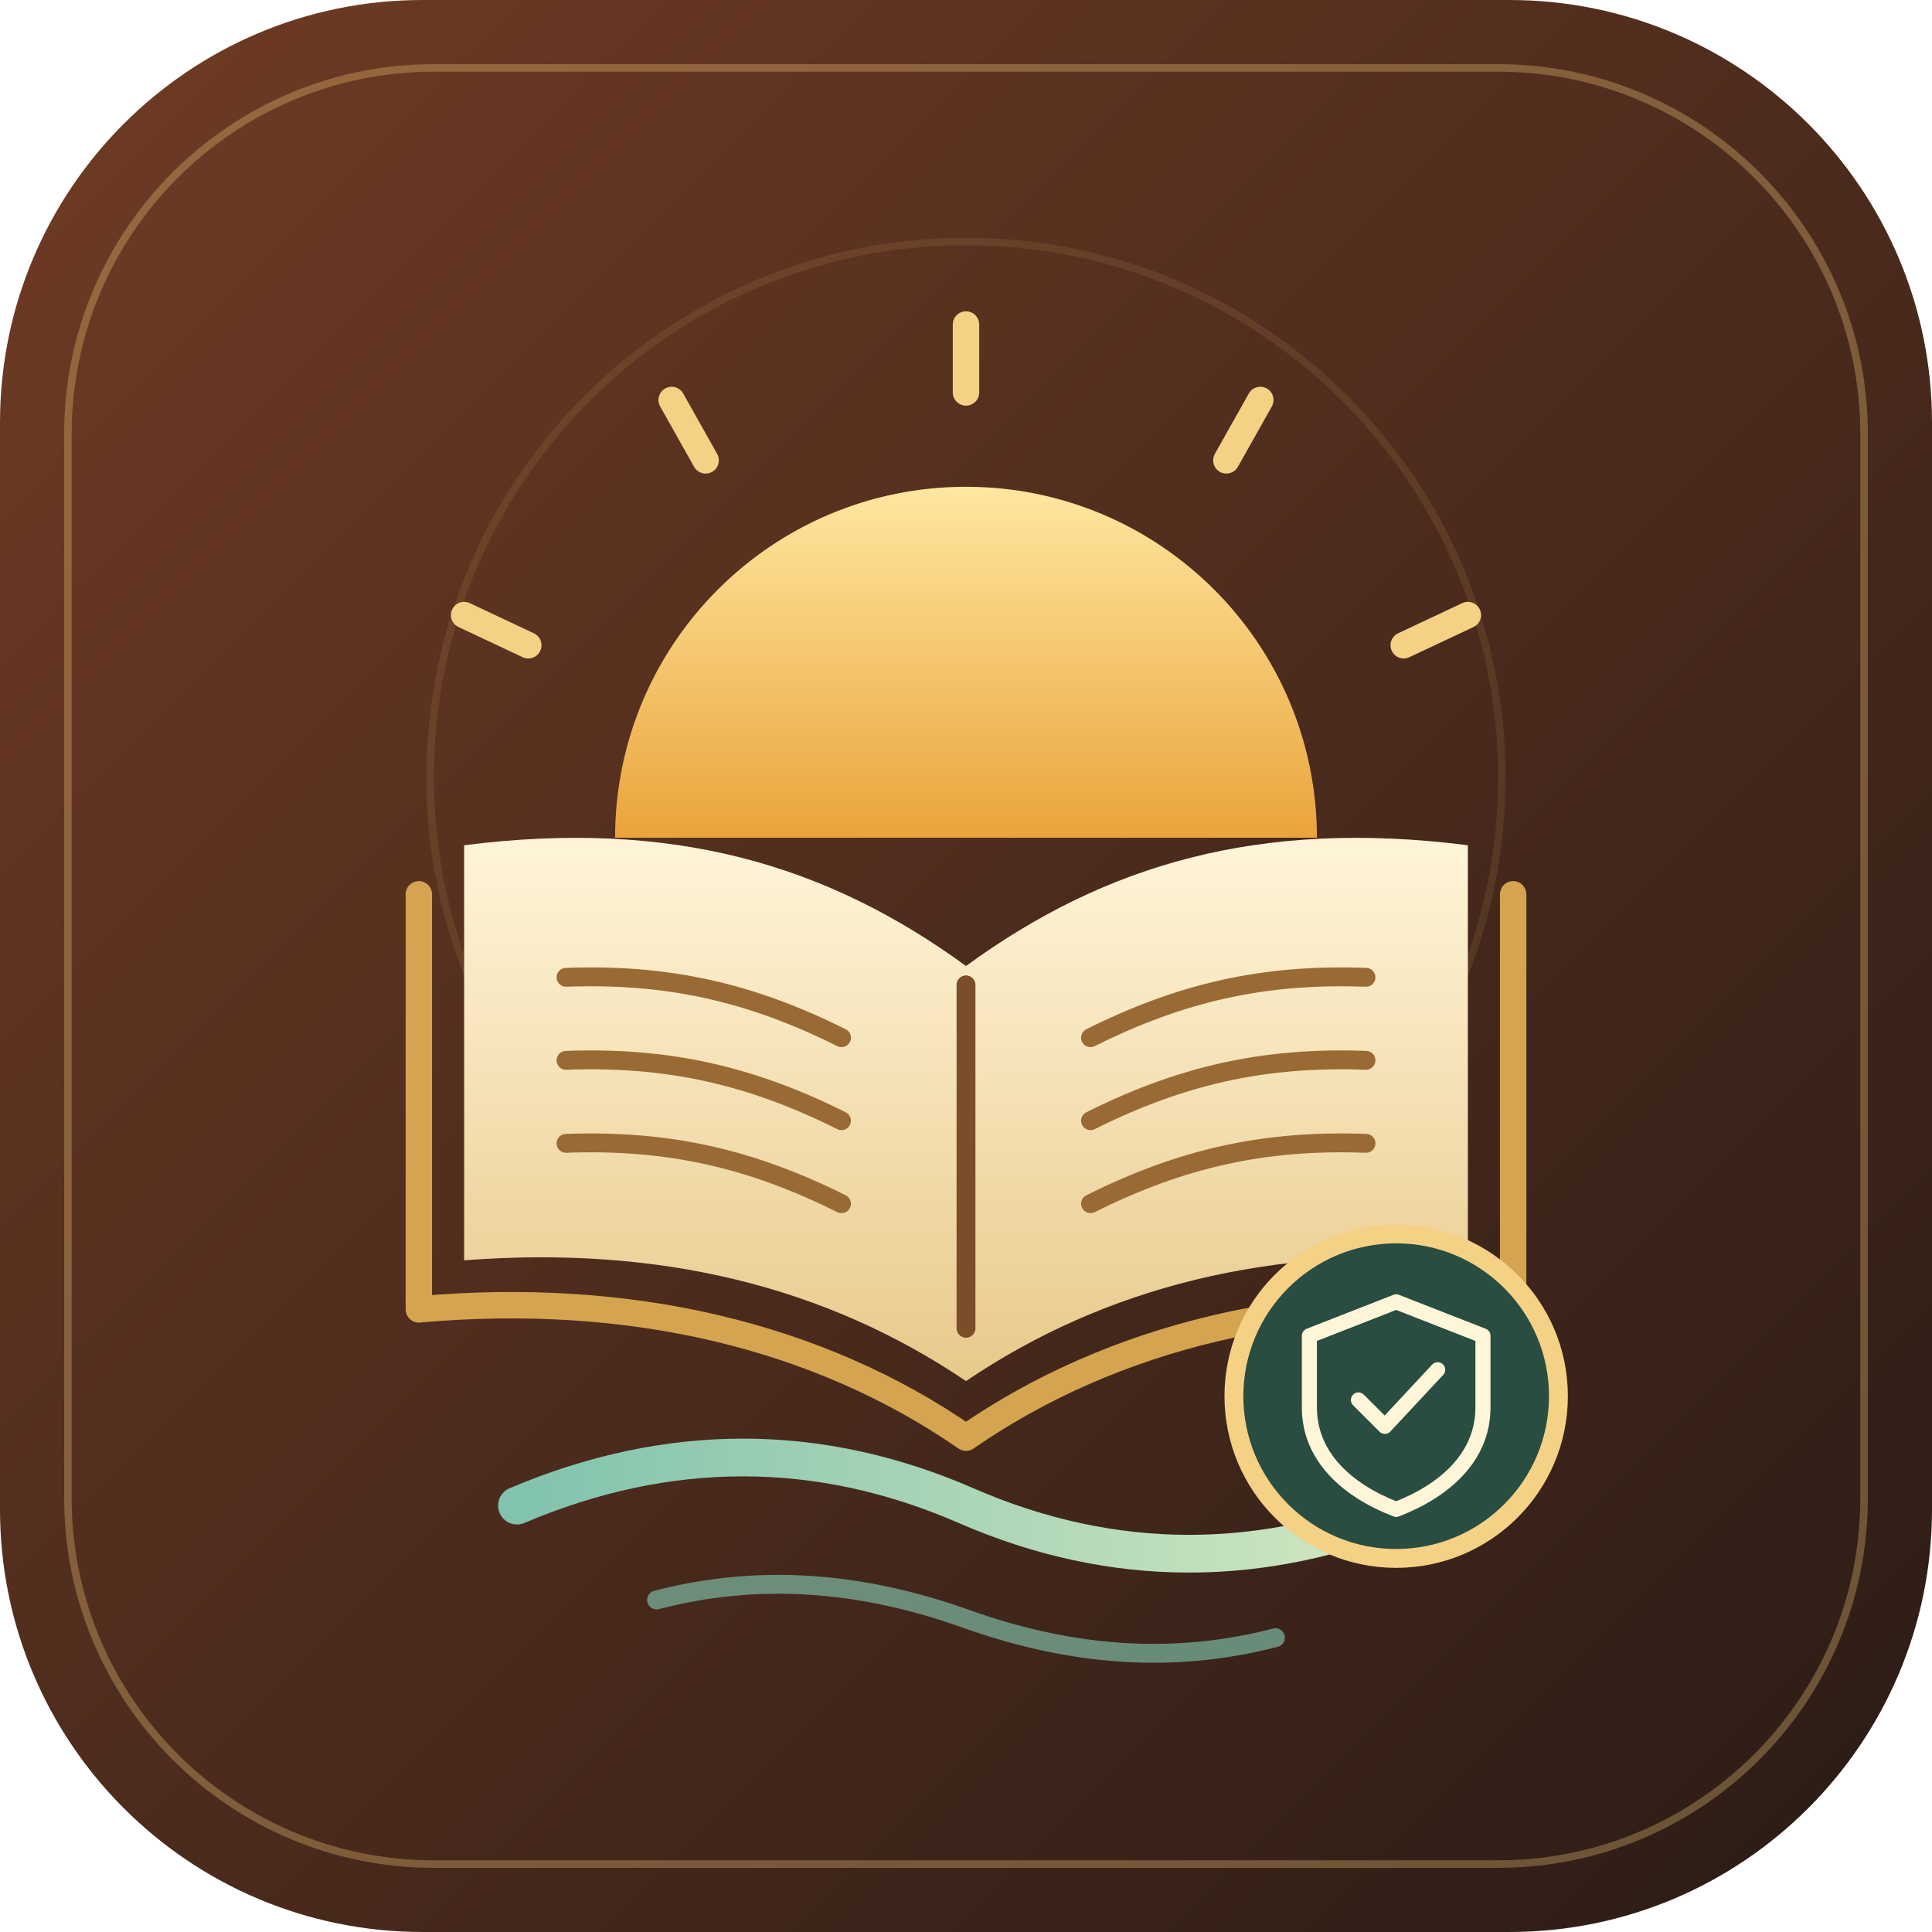
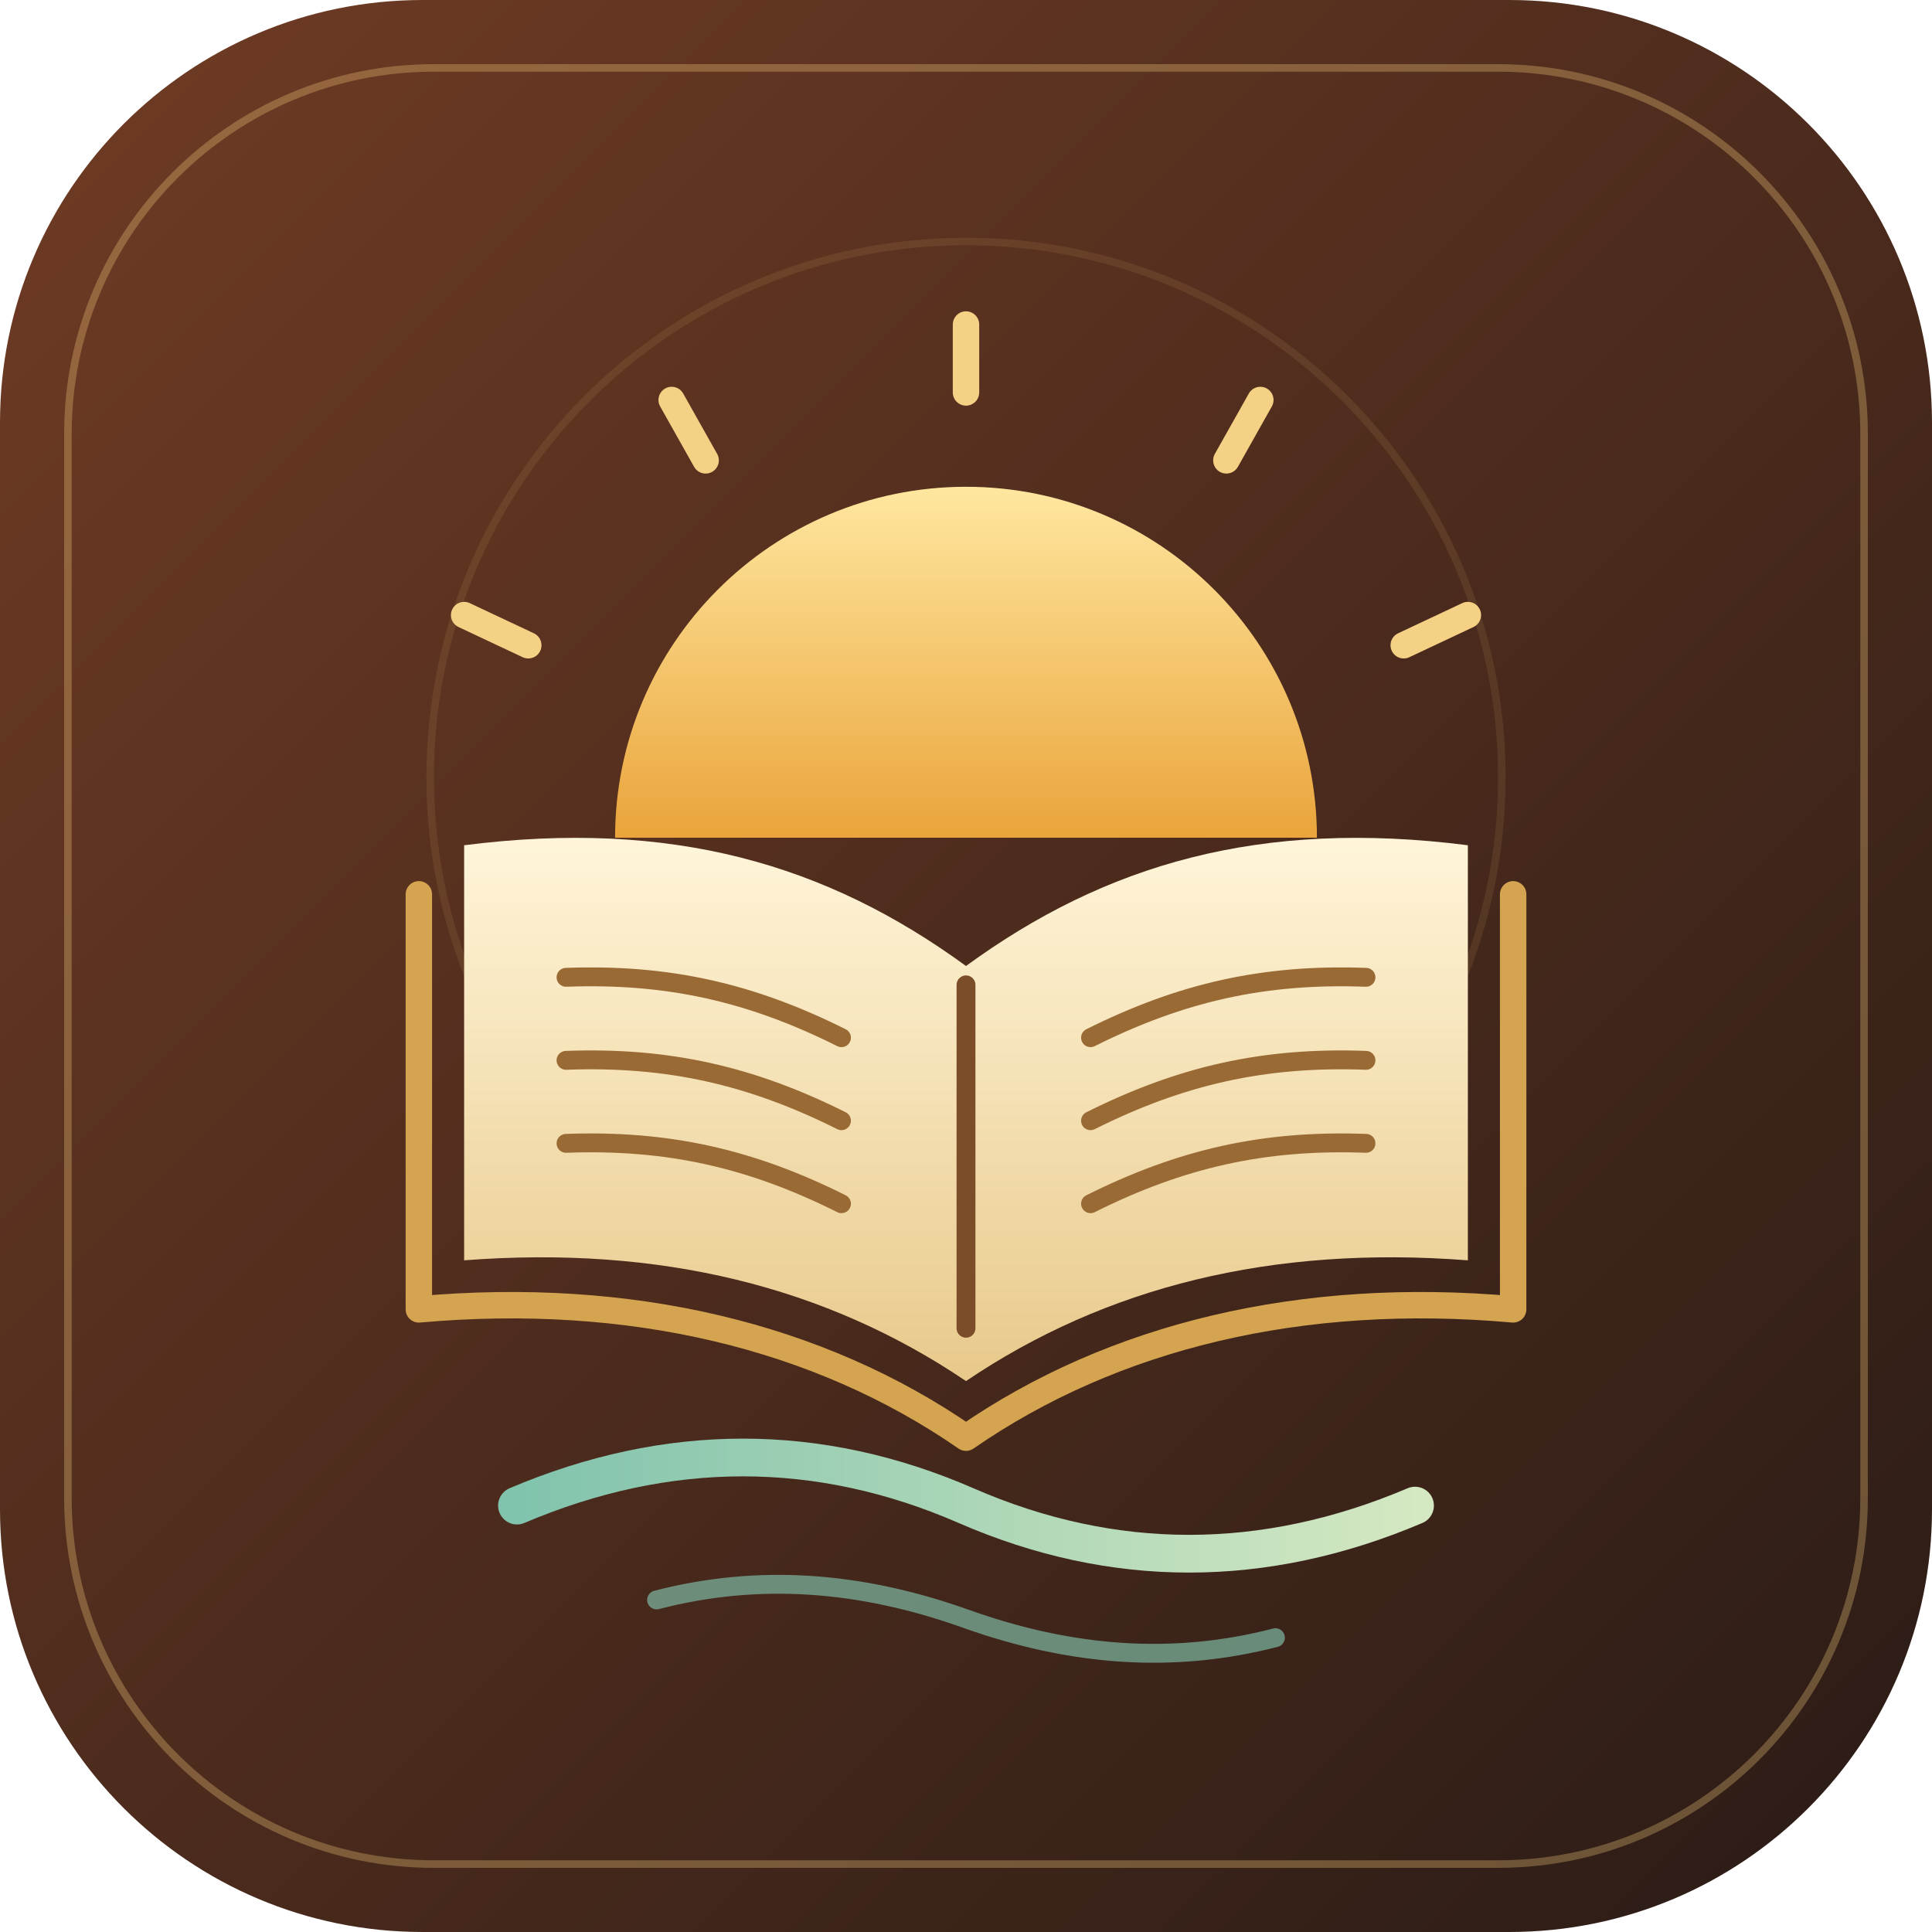
<svg xmlns="http://www.w3.org/2000/svg" width="1024" height="1024" viewBox="0 0 512 512">
  <defs>
    <linearGradient id="earth" x1="0" y1="0" x2="1" y2="1">
      <stop stop-color="#713c24" />
      <stop offset="1" stop-color="#291b16" />
    </linearGradient>
    <linearGradient id="sun" x1="0" y1="0" x2="0" y2="1">
      <stop stop-color="#ffe7a0" />
      <stop offset="1" stop-color="#eaa43b" />
    </linearGradient>
    <linearGradient id="pages" x1="0" y1="0" x2="0" y2="1">
      <stop stop-color="#fff5d9" />
      <stop offset="1" stop-color="#e8c98b" />
    </linearGradient>
    <linearGradient id="water" x1="0" y1="0" x2="1" y2="0">
      <stop stop-color="#81c3ad" />
      <stop offset="1" stop-color="#d4e8c1" />
    </linearGradient>
  </defs>
  <rect width="512" height="512" rx="112" fill="url(#earth)" />
  <rect x="18" y="18" width="476" height="476" rx="97" fill="none" stroke="#f1ca7c" stroke-opacity=".32" stroke-width="2" />
  <circle cx="256" cy="206" r="142" fill="none" stroke="#f1ca7c" stroke-opacity=".1" stroke-width="2" />
  <path d="M163 222a93 93 0 0 1 186 0" fill="url(#sun)" />
  <g stroke="#f5d186" stroke-width="7" stroke-linecap="round">
    <path d="M256 86v18M178 106l9 16M123 163l17 8M334 106l-9 16M389 163l-17 8" />
  </g>
  <path d="M123 224c55-7 96 5 133 32 37-27 78-39 133-32v110c-52-4-96 7-133 32-37-25-81-36-133-32Z" fill="url(#pages)" />
  <path d="M111 237v110c56-5 106 7 145 34 39-27 89-39 145-34V237" fill="none" stroke="#d5a450" stroke-width="7" stroke-linecap="round" stroke-linejoin="round" />
  <path d="M256 261v91" fill="none" stroke="#7b4d29" stroke-width="5" stroke-linecap="round" />
  <g fill="none" stroke="#9a6a35" stroke-width="5" stroke-linecap="round">
    <path d="M150 259c27-1 49 4 73 16M150 281c27-1 49 4 73 16M150 303c27-1 49 4 73 16M362 259c-27-1-49 4-73 16M362 281c-27-1-49 4-73 16M362 303c-27-1-49 4-73 16" />
  </g>
  <path d="M137 399c40-17 80-17 119 0s79 17 119 0" fill="none" stroke="url(#water)" stroke-width="10" stroke-linecap="round" />
  <path d="M174 424c27-7 54-5 82 5s55 12 82 5" fill="none" stroke="#81c3ad" stroke-opacity=".65" stroke-width="5" stroke-linecap="round" />
-   <g transform="translate(370 370)">
-     <circle r="43" fill="#294d40" stroke="#f5d186" stroke-width="5" />
-     <path d="M0-25 23-16v19c0 13-10 22-23 27C-13 25-23 16-23 3v-19Z" fill="none" stroke="#fff5d9" stroke-width="4" stroke-linejoin="round" />
-     <path d="m-10 1 7 7 14-15" fill="none" stroke="#fff5d9" stroke-width="4" stroke-linecap="round" stroke-linejoin="round" />
-   </g>
</svg>
